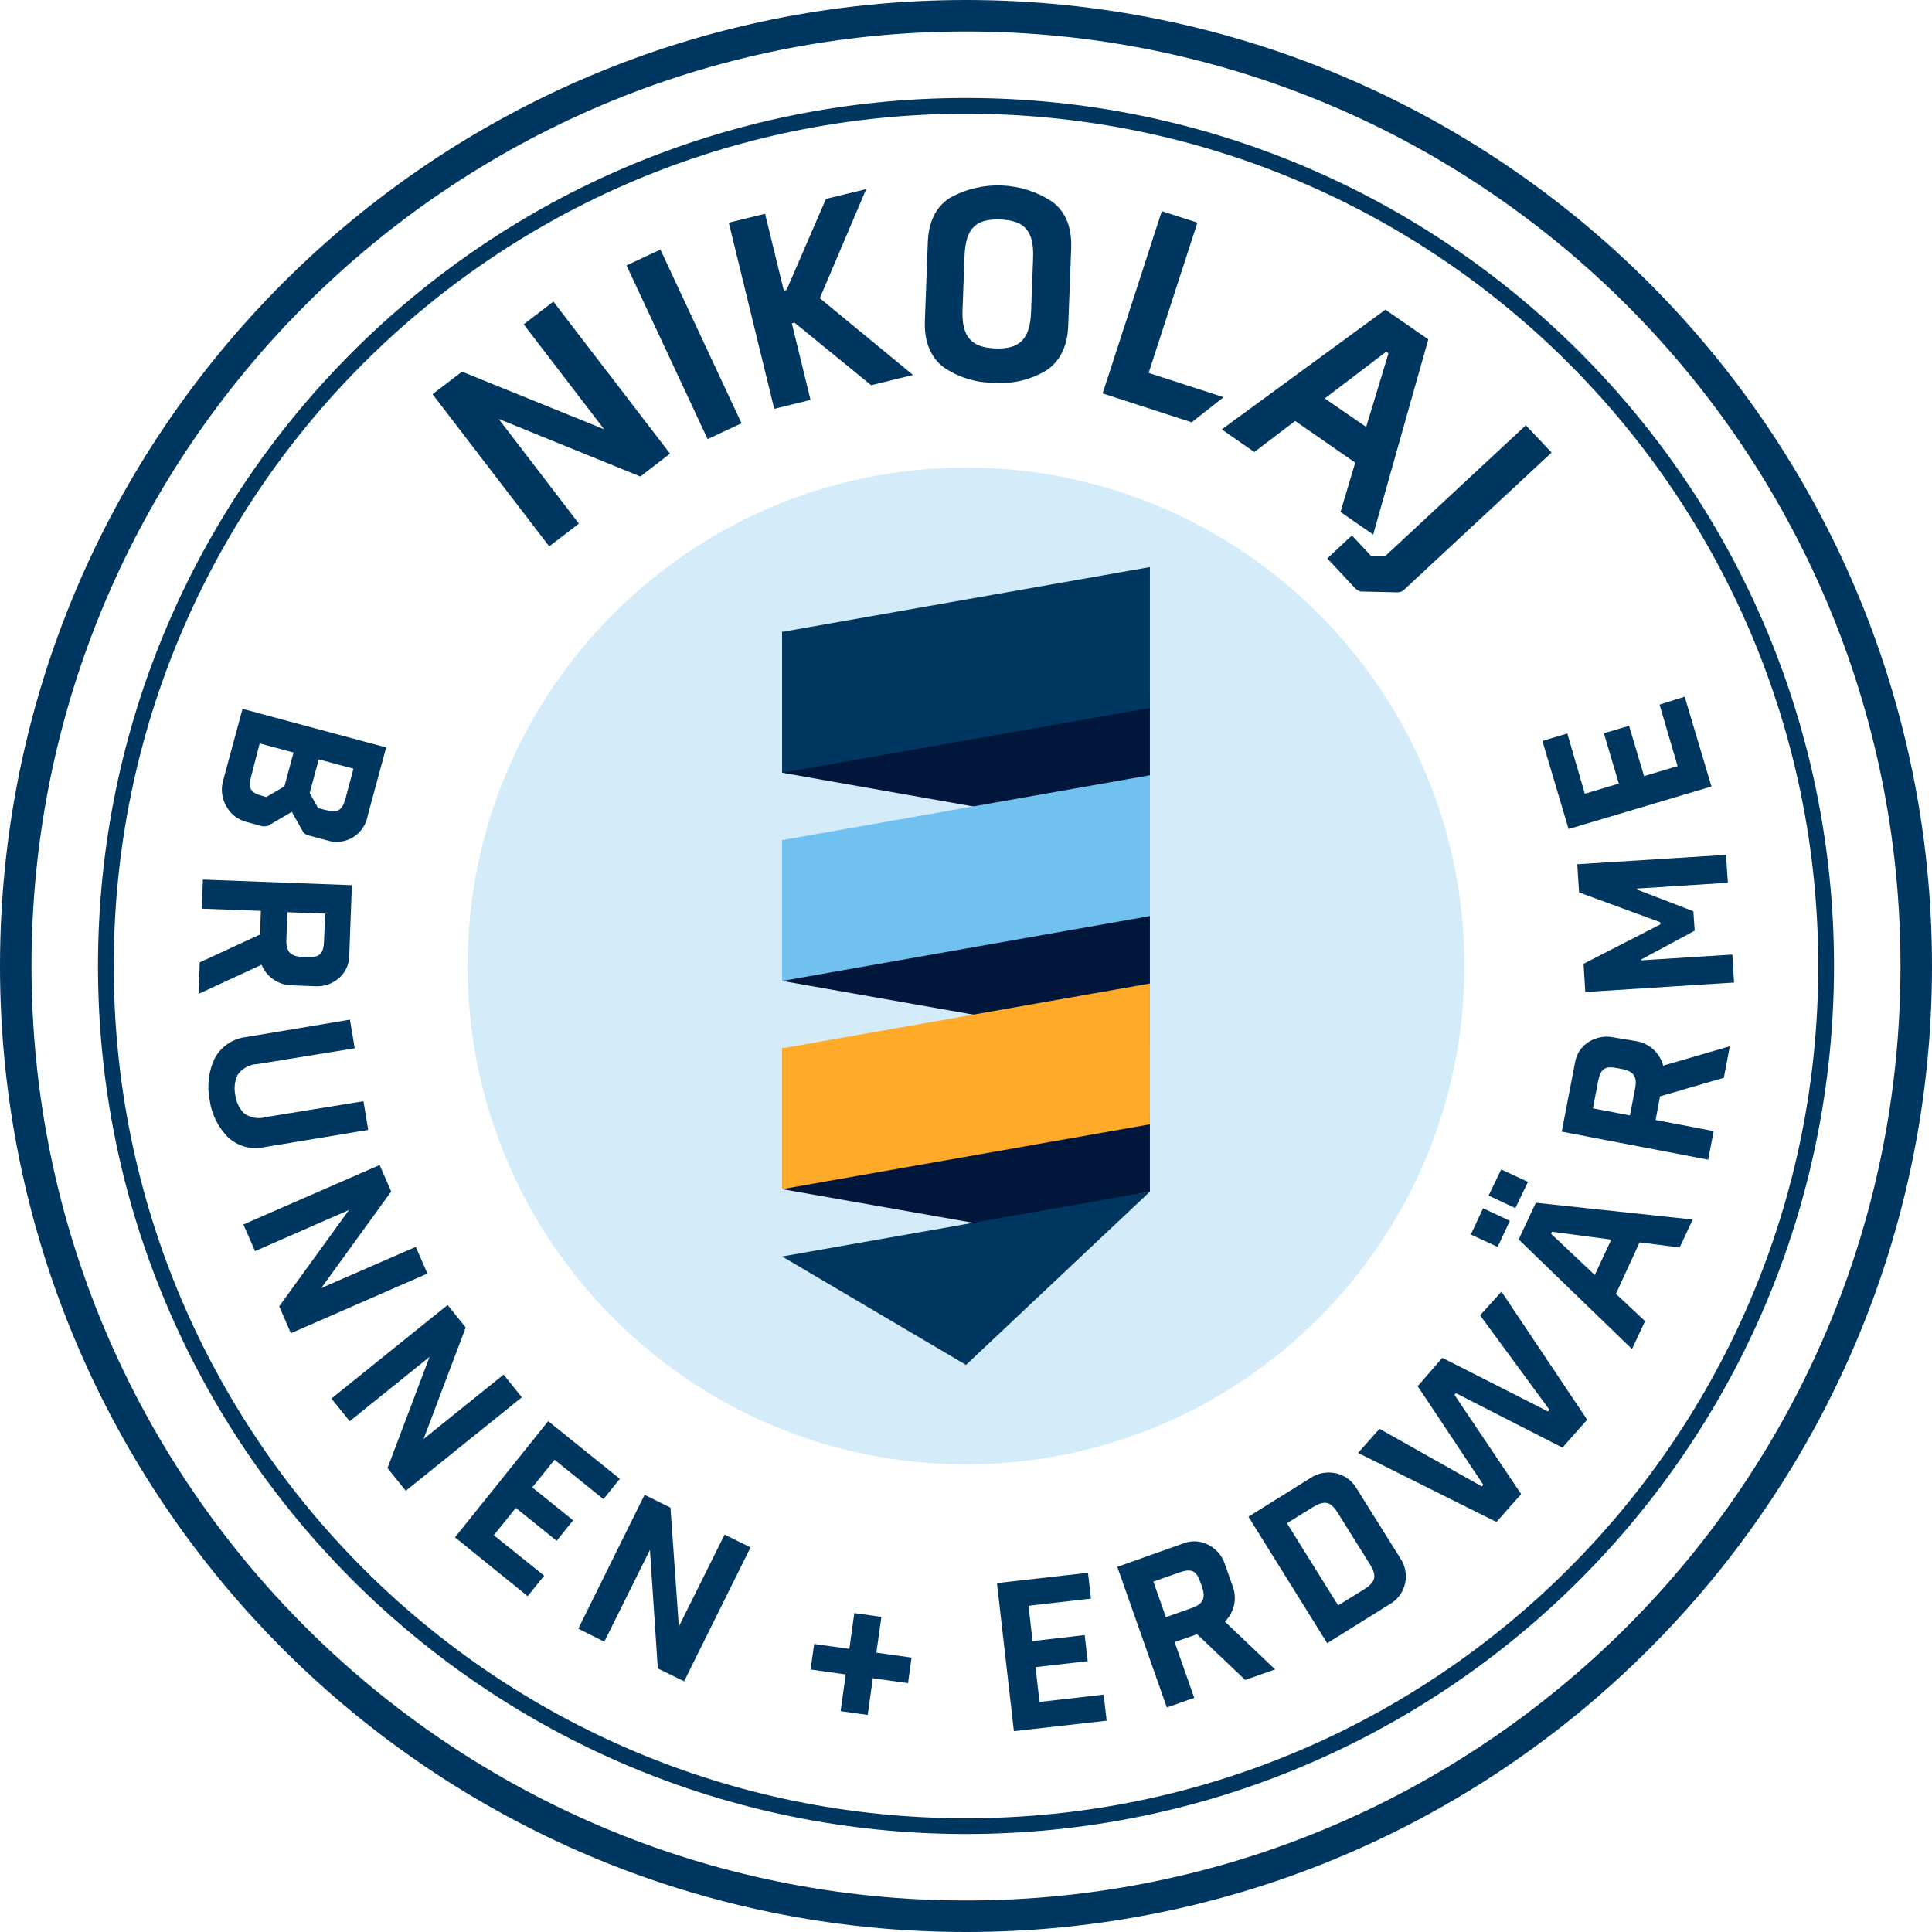
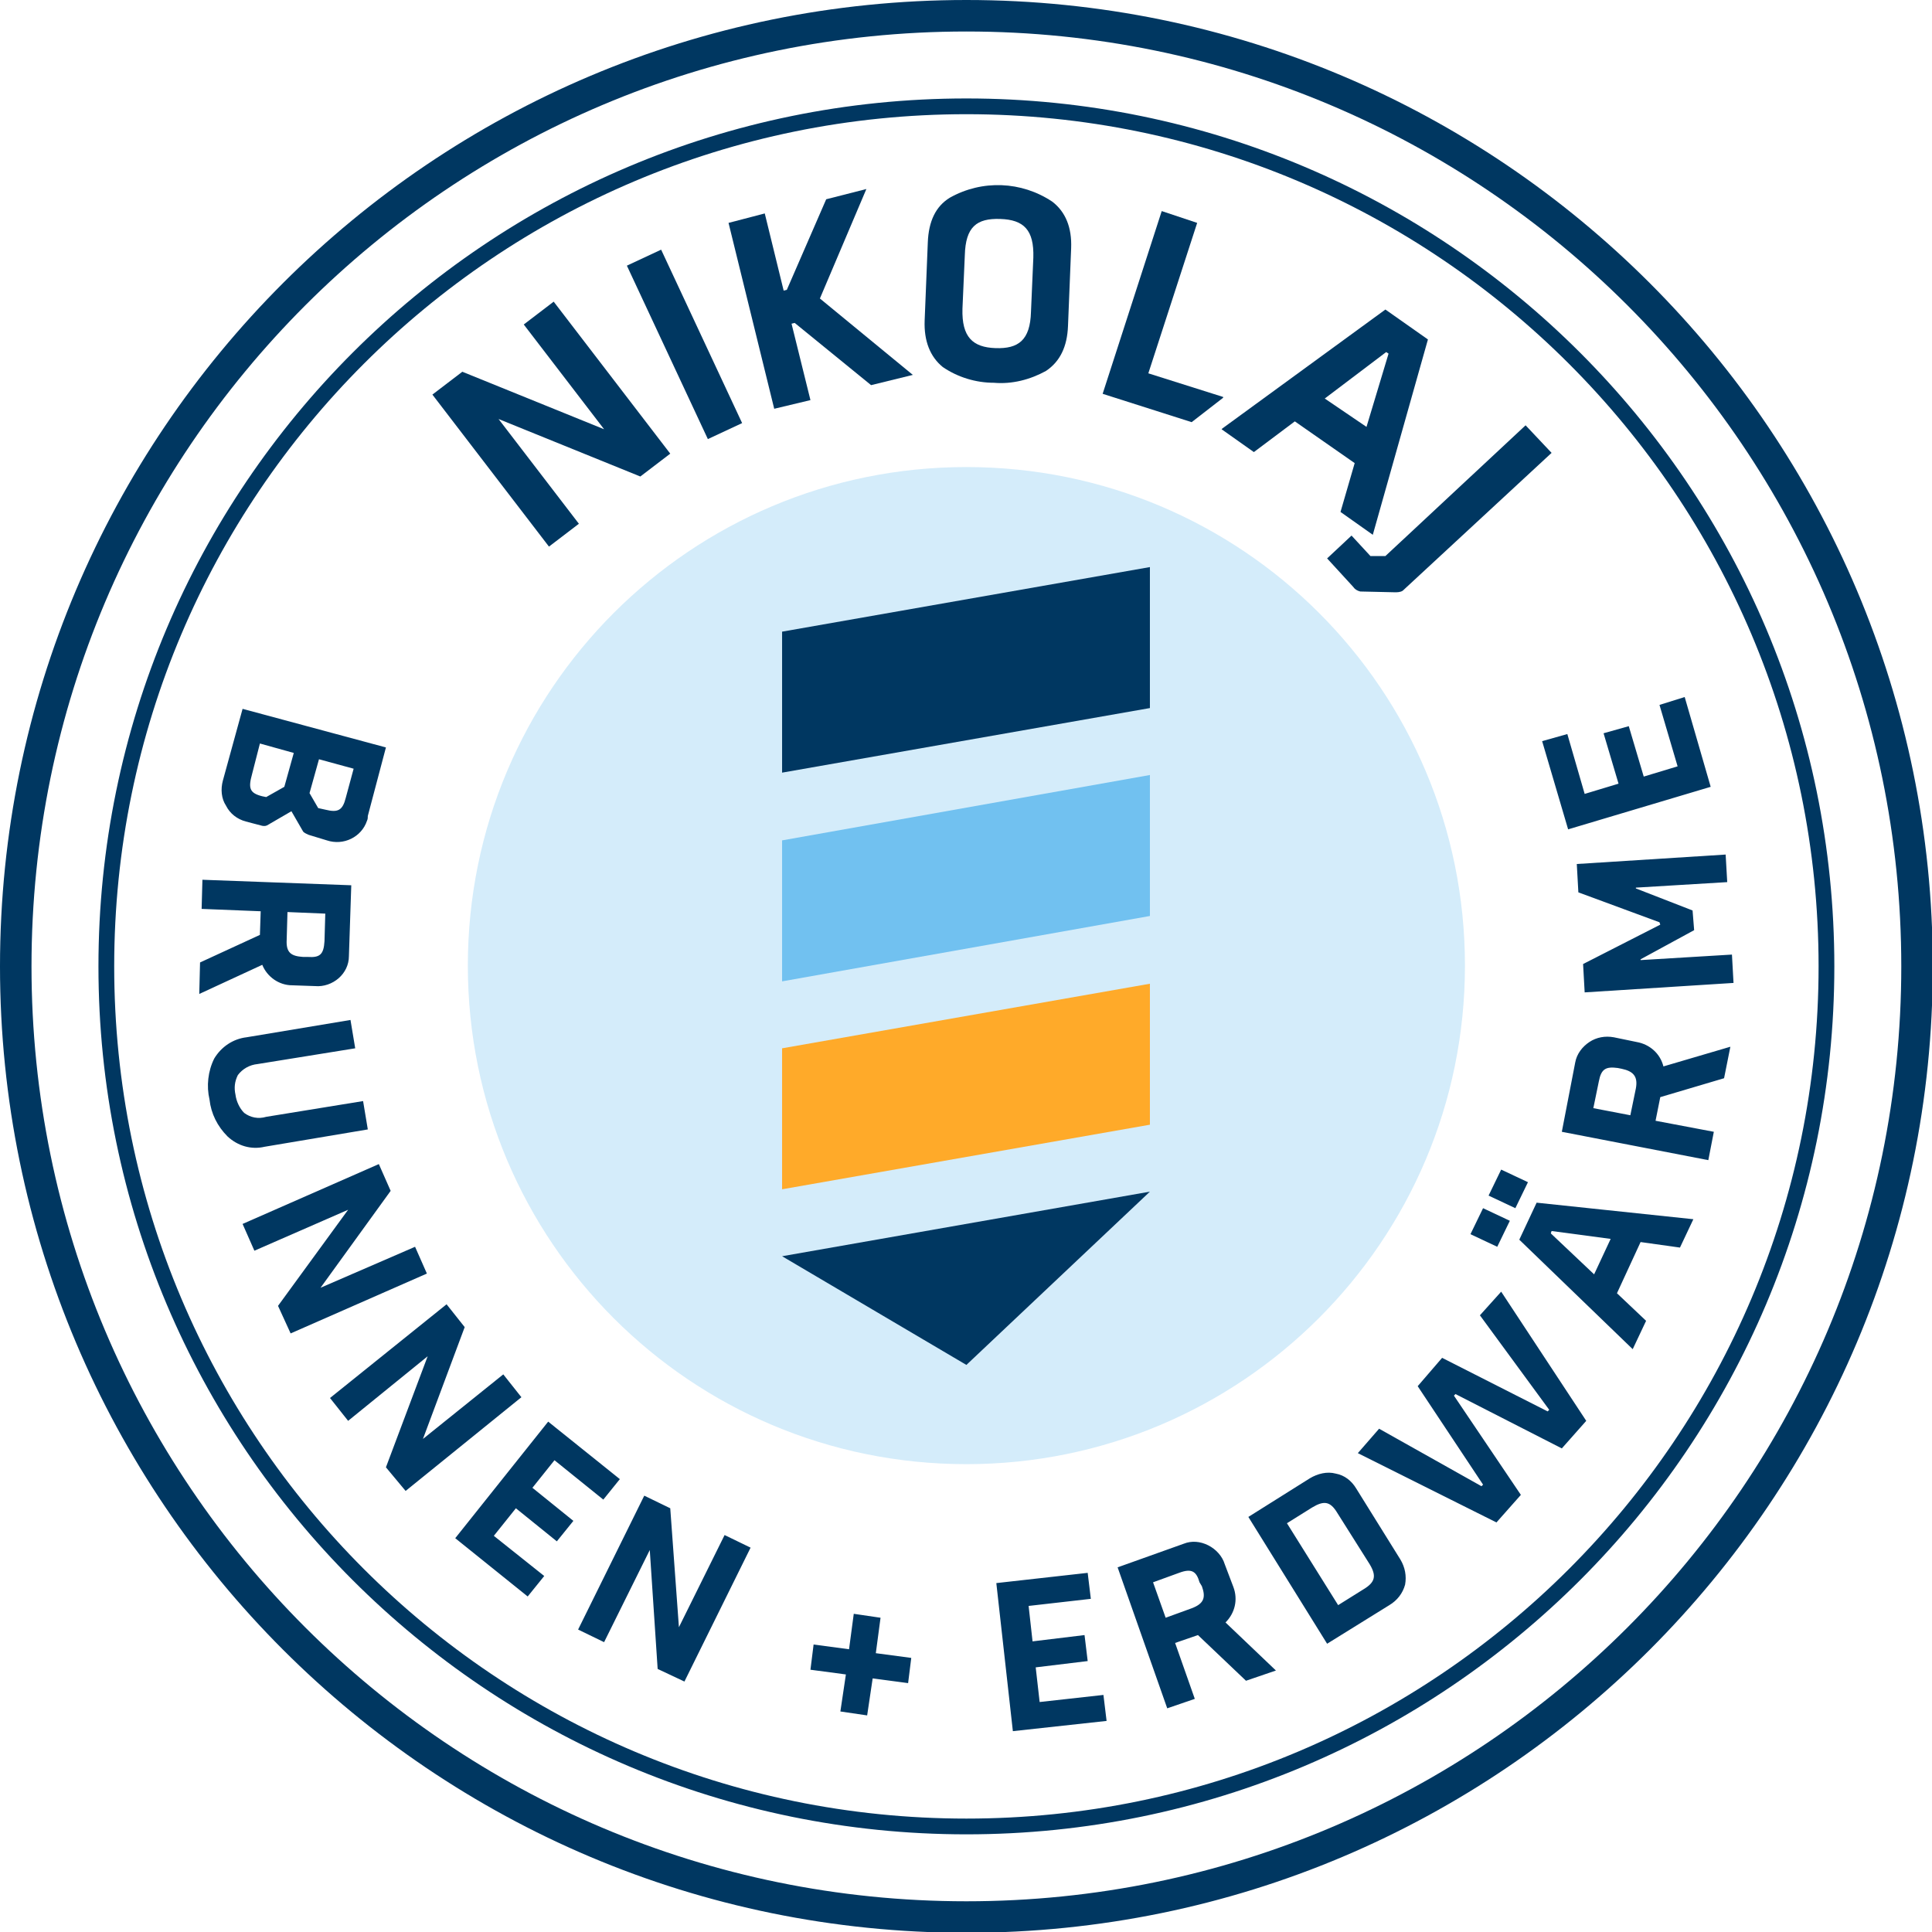
- <svg xmlns="http://www.w3.org/2000/svg" id="Ebene_1" data-name="Ebene 1" viewBox="0 0 245.3 245.3">
-   <defs>
-     <style>.cls-1{fill:#d4ecfa;}.cls-2{fill:#00173b;}.cls-3{fill:#003761;}.cls-4{fill:#71c1f0;}.cls-5{fill:#ffaa29;}.cls-6,.cls-7{fill:none;stroke:#003761;}.cls-6{stroke-width:2px;}.cls-7{stroke-width:4px;}</style>
-   </defs>
-   <path class="cls-1" d="M122.65,185.93a63.28,63.28,0,1,0-63.28-63.28,63.28,63.28,0,0,0,63.28,63.28" />
-   <polygon class="cls-2" points="99.3 98.11 146 106.35 146 88.47 99.3 80.23 99.3 98.11" />
-   <polygon class="cls-2" points="99.3 124.54 146 132.78 146 114.9 99.3 106.66 99.3 124.54" />
-   <polygon class="cls-2" points="99.3 133.1 99.3 150.98 126.25 155.73 146 151.28 146 141.34 99.3 133.1" />
-   <polygon class="cls-3" points="99.3 80.23 146 72 146 89.88 99.3 98.11 99.3 80.23" />
-   <polygon class="cls-4" points="99.3 106.67 146 98.43 146 116.31 99.3 124.55 99.3 106.67" />
-   <polygon class="cls-5" points="99.3 133.1 146 124.87 146 142.75 99.3 150.98 99.3 133.1" />
-   <polygon class="cls-3" points="99.3 159.53 146 151.3 122.65 173.3 99.3 159.53" />
-   <circle class="cls-6" cx="122.65" cy="122.65" r="109.21" />
-   <circle class="cls-7" cx="122.65" cy="122.65" r="120.65" />
-   <path class="cls-3" d="M213.9,88.46l-3.19,1L213,97.27l-4.26,1.27-1.9-6.39-3.2.95,1.9,6.39-4.32,1.29L199,93.13l-3.17.94,3.33,11.19,18.14-5.4Zm-3.09,28.91-9.75,5,.22,3.58,18.89-1.2-.22-3.55-11.57.73v-.11l6.79-3.65L215,115.7l-7.19-2.77v-.11l11.57-.74-.23-3.54-18.89,1.19.23,3.58,10.31,3.78Zm-4.95,18.34c1.43.28,2.06.85,1.75,2.47l-.66,3.44-4.7-.9.66-3.44c.32-1.65.94-1.95,2.35-1.68Zm-1-4a4.2,4.2,0,0,0-3.13.57,3.78,3.78,0,0,0-1.75,2.6l-1.69,8.8,18.59,3.56.7-3.63-7.37-1.41.56-3,8.1-2.36.76-4-8.46,2.46a4.24,4.24,0,0,0-3.37-3.1ZM194,150.06l-3.4-1.58L189,151.8l3.4,1.59ZM191.7,155l-3.4-1.59-1.55,3.33,3.4,1.58Zm5.23,1.64.12-.25,7.53,1-2.1,4.49Zm16.33,1.75,1.66-3.55L195,152.71l-2.18,4.66,14.39,13.92,1.66-3.55-3.7-3.46,3-6.54Zm-24.93,30.13-.18.21-13-7.32-2.72,3.06L190,193.24l3.14-3.54-8.47-12.6.19-.21,13.52,6.91,3.14-3.54L190.64,164,187.92,167l8.81,12-.18.21-13.42-6.81L180,176Zm-14.39,10.1c.93,1.5.72,2.26-.8,3.21l-3.24,2-6.5-10.43,3.23-2c1.52-.94,2.3-.81,3.23.69Zm-1.71-9.66a4,4,0,0,0-2.61-1.9,4.17,4.17,0,0,0-3.27.62l-7.84,4.89,10,16.06,7.89-4.92a4.08,4.08,0,0,0,2-2.65,4.13,4.13,0,0,0-.58-3.17Zm-19.64,12.44c.48,1.38.3,2.21-1.26,2.76l-3.3,1.17-1.59-4.52,3.3-1.16c1.59-.56,2.17-.17,2.64,1.17Zm2.92-2.83a4.19,4.19,0,0,0-2.07-2.42,3.8,3.8,0,0,0-3.13-.21l-8.45,3,6.29,17.85,3.48-1.22-2.49-7.08,2.85-1,6.11,5.81,3.8-1.34-6.38-6.07a4.21,4.21,0,0,0,1-4.47Zm-15,19.9-.38-3.31-8.15.93-.5-4.42,6.62-.76-.38-3.31-6.62.76-.51-4.48,7.93-.91-.38-3.28L126.58,201l2.15,18.8Zm-25.22-4.77.45-3.24-4.47-.63.64-4.54-3.44-.48-.63,4.54-4.47-.62-.45,3.24,4.46.63-.65,4.66,3.44.48.65-4.66Zm-28.43-.23,8.43-17L92,194.84l-5.81,11.68-1.06-15.1-3.29-1.63-8.42,17,3.31,1.65,5.79-11.66,1,15.06ZM67,202.66l2.09-2.6-6.39-5.14,2.79-3.47,5.19,4.18,2.09-2.6-5.19-4.18,2.83-3.51,6.21,5,2.08-2.58-9.1-7.32L57.77,195.19ZM51.52,189.28l14.74-11.87-2.32-2.88-10.16,8.18,5.35-14.16-2.3-2.86L42.08,177.57l2.32,2.88,10.14-8.17L49.2,186.4Zm-14.59-20,17.34-7.58-1.48-3.39-12,5.23,8.88-12.26-1.47-3.36L30.9,155.47l1.48,3.38,11.93-5.22-8.86,12.23Zm-5.62-37.62a5.23,5.23,0,0,0-4.06,2.72,8.55,8.55,0,0,0-.64,5.24,8.39,8.39,0,0,0,2.29,4.73,5.17,5.17,0,0,0,4.73,1.29l13.12-2.18-.6-3.64-12.35,2a3.21,3.21,0,0,1-2.84-.49A4,4,0,0,1,29.87,139a4,4,0,0,1,.3-2.52,3.19,3.19,0,0,1,2.52-1.38l12.35-2-.61-3.64Zm7.15-10.16c-1.45-.06-2.16-.53-2.1-2.18l.13-3.5,4.79.18-.14,3.5c-.06,1.68-.64,2.08-2.06,2ZM40,125.22a4.2,4.2,0,0,0,3-1,3.77,3.77,0,0,0,1.34-2.83l.34-9-18.92-.71-.14,3.69,7.5.28-.11,3-7.65,3.54-.15,4,8-3.7A4.21,4.21,0,0,0,37,125.1Zm-6.7-24.17c-1.62-.44-1.82-1-1.33-2.79l1-3.87,4.3,1.16-1.16,4.3-2.31,1.35Zm7.09,1.55-1.07-1.92,1.15-4.27,4.41,1.19-1,3.73c-.44,1.62-1,1.93-2.64,1.49Zm1.1,4.09a4,4,0,0,0,5.2-3.14l2.34-8.65L30.79,90l-2.46,9.11a4.17,4.17,0,0,0,.4,3.24,4,4,0,0,0,2.53,2l1.89.52a1.75,1.75,0,0,0,.83,0l3.07-1.79,1.49,2.64a1.59,1.59,0,0,0,.74.38Z" />
-   <rect class="cls-3" x="84.47" y="31.55" width="4.75" height="24.34" transform="translate(-10.34 40.85) rotate(-25.03)" />
-   <polygon class="cls-3" points="66.49 41.18 76.7 54.5 58.66 47.19 54.92 50.05 69.73 69.37 73.5 66.48 63.31 53.19 81.3 60.5 85.07 57.6 70.26 38.29 66.49 41.18" />
-   <polygon class="cls-3" points="109.98 24.01 104.87 25.25 99.87 36.81 99.52 36.9 97.14 27.14 92.53 28.27 98.3 51.91 102.91 50.78 100.54 41.06 100.89 40.98 110.61 48.91 115.92 47.61 104.09 37.86 109.98 24.01" />
-   <path class="cls-3" d="M170.2,65l4.15,2.87,7-24.78-5.45-3.77L155.22,54.45l-.09.08,4.13,2.86,5.18-3.94,7.63,5.29Zm-2-14.41L176,44.66l.29.21-2.83,9.34Z" />
-   <path class="cls-3" d="M193.73,54,175.92,70.56l-1.86,0-2.41-2.58-3.13,2.92,3.34,3.58a2.09,2.09,0,0,0,.86.62l4.38.1a1.83,1.83,0,0,0,1-.16L197,57.46Z" />
-   <polygon class="cls-3" points="155.31 50.47 155.32 50.42 145.84 47.35 152.03 28.27 147.51 26.81 140 49.95 151.3 53.62 155.31 50.47" />
-   <path class="cls-3" d="M133.61,25.62a12.52,12.52,0,0,0-13-.5c-1.77,1.13-2.71,3-2.81,5.66l-.37,9.93c-.1,2.63.69,4.6,2.33,5.89a11.35,11.35,0,0,0,6.48,2,11.16,11.16,0,0,0,6.58-1.55c1.77-1.16,2.71-3.07,2.81-5.7l.38-9.93C136.08,28.85,135.29,26.87,133.61,25.62Zm-2.7,14c-.13,3.56-1.55,4.73-4.53,4.62s-4.31-1.39-4.17-4.95l.26-6.84c.13-3.56,1.54-4.69,4.53-4.58s4.31,1.35,4.17,4.91Z" />
+ <svg xmlns="http://www.w3.org/2000/svg" version="1.1" id="Ebene_1" x="0px" y="0px" viewBox="0 0 245.3 245.3" style="enable-background:new 0 0 245.3 245.3;" xml:space="preserve">
+   <style type="text/css">
+ 	.st0{fill:#D4ECFA;}
+ 	.st1{fill:#003761;}
+ 	.st2{fill:#71C1F0;}
+ 	.st3{fill:#FFAA29;}
+ 	.st4{fill:none;stroke:#003761;stroke-width:2;}
+ 	.st5{fill:none;stroke:#003761;stroke-width:4;}
+ </style>
+   <path class="st0" d="M122.7,185.9c34.9,0,63.3-28.3,63.3-63.3s-28.3-63.3-63.3-63.3s-63.3,28.3-63.3,63.3S87.7,185.9,122.7,185.9  L122.7,185.9" />
+   <polygon class="st0" points="99.3,98.1 146,106.4 146,88.5 99.3,80.2 " />
+   <polygon class="st0" points="99.3,124.5 146,132.8 146,114.9 99.3,106.7 " />
+   <polygon class="st0" points="99.3,133.1 99.3,151 126.3,155.7 146,151.3 146,141.3 " />
+   <polygon class="st1" points="99.3,80.2 146,72 146,89.9 99.3,98.1 " />
+   <polygon class="st2" points="99.3,106.7 146,98.4 146,116.3 99.3,124.6 " />
+   <polygon class="st3" points="99.3,133.1 146,124.9 146,142.8 99.3,151 " />
+   <polygon class="st1" points="99.3,159.5 146,151.3 122.7,173.3 " />
+   <circle class="st4" cx="122.7" cy="122.7" r="109.2" />
+   <circle class="st5" cx="122.7" cy="122.7" r="120.7" />
+   <path class="st1" d="M213.9,88.5l-3.2,1l2.3,7.8l-4.3,1.3l-1.9-6.4l-3.2,0.9l1.9,6.4l-4.3,1.3l-2.2-7.6l-3.2,0.9l3.3,11.2l18.1-5.4  L213.9,88.5z M210.8,117.4l-9.8,5l0.2,3.6l18.9-1.2l-0.2-3.6l-11.6,0.7v-0.1l6.8-3.7l-0.2-2.5l-7.2-2.8v-0.1l11.6-0.7l-0.2-3.5  l-18.9,1.2l0.2,3.6l10.3,3.8L210.8,117.4z M205.9,135.7c1.4,0.3,2.1,0.9,1.8,2.5l-0.7,3.4l-4.7-0.9l0.7-3.4c0.3-1.6,0.9-1.9,2.4-1.7  L205.9,135.7z M204.9,131.7c-1.1-0.2-2.2,0-3.1,0.6c-0.9,0.6-1.6,1.5-1.8,2.6l-1.7,8.8l18.6,3.6l0.7-3.6l-7.4-1.4l0.6-3l8.1-2.4  l0.8-4l-8.5,2.5c-0.4-1.6-1.7-2.8-3.4-3.1L204.9,131.7z M194,150.1l-3.4-1.6l-1.6,3.3l3.4,1.6L194,150.1z M191.7,155l-3.4-1.6  l-1.6,3.3l3.4,1.6L191.7,155z M196.9,156.6l0.1-0.3l7.5,1l-2.1,4.5L196.9,156.6z M213.3,158.4l1.7-3.6l-19.9-2.1l-2.2,4.7l14.4,13.9  l1.7-3.6l-3.7-3.5l3-6.5L213.3,158.4z M188.3,188.5l-0.2,0.2l-13-7.3l-2.7,3.1l17.6,8.8l3.1-3.5l-8.5-12.6l0.2-0.2l13.5,6.9l3.1-3.5  L190.6,164l-2.7,3l8.8,12l-0.2,0.2l-13.4-6.8L180,176L188.3,188.5z M173.9,198.6c0.9,1.5,0.7,2.3-0.8,3.2l-3.2,2l-6.5-10.4l3.2-2  c1.5-0.9,2.3-0.8,3.2,0.7L173.9,198.6z M172.2,189c-0.6-1-1.5-1.7-2.6-1.9c-1.1-0.3-2.3,0-3.3,0.6l-7.8,4.9l10,16.1l7.9-4.9  c1-0.6,1.7-1.5,2-2.6c0.2-1.1,0-2.2-0.6-3.2L172.2,189z M152.6,201.4c0.5,1.4,0.3,2.2-1.3,2.8l-3.3,1.2l-1.6-4.5l3.3-1.2  c1.6-0.6,2.2-0.2,2.6,1.2L152.6,201.4z M155.5,198.6c-0.3-1-1.1-1.9-2.1-2.4c-1-0.5-2.1-0.6-3.1-0.2l-8.4,3l6.3,17.9l3.5-1.2  l-2.5-7.1l2.9-1l6.1,5.8l3.8-1.3l-6.4-6.1c1.2-1.2,1.6-2.9,1-4.5L155.5,198.6z M140.5,218.5l-0.4-3.3l-8.1,0.9l-0.5-4.4l6.6-0.8  l-0.4-3.3l-6.6,0.8l-0.5-4.5l7.9-0.9l-0.4-3.3l-11.6,1.3l2.1,18.8L140.5,218.5z M115.3,213.7l0.4-3.2l-4.5-0.6l0.6-4.5l-3.4-0.5  l-0.6,4.5l-4.5-0.6l-0.4,3.2l4.5,0.6l-0.7,4.7l3.4,0.5l0.7-4.7L115.3,213.7z M86.9,213.5l8.4-17l-3.3-1.6l-5.8,11.7l-1.1-15.1  l-3.3-1.6l-8.4,17l3.3,1.6l5.8-11.7l1,15.1L86.9,213.5z M67,202.7l2.1-2.6l-6.4-5.1l2.8-3.5l5.2,4.2l2.1-2.6l-5.2-4.2l2.8-3.5l6.2,5  l2.1-2.6l-9.1-7.3l-11.8,14.8L67,202.7z M51.5,189.3l14.7-11.9l-2.3-2.9l-10.2,8.2l5.3-14.2l-2.3-2.9l-14.8,11.9l2.3,2.9l10.1-8.2  l-5.3,14.1L51.5,189.3z M36.9,169.3l17.3-7.6l-1.5-3.4l-12,5.2l8.9-12.3l-1.5-3.4l-17.3,7.6l1.5,3.4l11.9-5.2l-8.9,12.2L36.9,169.3z   M31.3,131.7c-1.7,0.2-3.2,1.2-4.1,2.7c-0.8,1.6-1,3.5-0.6,5.2c0.2,1.8,1,3.4,2.3,4.7c1.3,1.2,3,1.7,4.7,1.3l13.1-2.2l-0.6-3.6  l-12.3,2c-1,0.3-2,0.1-2.8-0.5c-0.6-0.6-1-1.5-1.1-2.3c-0.2-0.9-0.1-1.7,0.3-2.5c0.6-0.8,1.5-1.3,2.5-1.4l12.4-2l-0.6-3.6  L31.3,131.7z M38.5,121.5c-1.5-0.1-2.2-0.5-2.1-2.2l0.1-3.5l4.8,0.2l-0.1,3.5c-0.1,1.7-0.6,2.1-2.1,2H38.5z M40,125.2  c1.1,0.1,2.2-0.3,3-1c0.8-0.7,1.3-1.7,1.3-2.8l0.3-9l-18.9-0.7l-0.1,3.7l7.5,0.3l-0.1,3l-7.6,3.5l-0.1,4l8-3.7  c0.6,1.5,2.1,2.6,3.8,2.6L40,125.2z M33.3,101.1c-1.6-0.4-1.8-1-1.3-2.8l1-3.9l4.3,1.2l-1.2,4.3l-2.3,1.3L33.3,101.1z M40.4,102.6  l-1.1-1.9l1.2-4.3l4.4,1.2l-1,3.7c-0.4,1.6-1,1.9-2.6,1.5L40.4,102.6z M41.5,106.7c2.1,0.7,4.4-0.4,5.1-2.5c0.1-0.2,0.1-0.4,0.1-0.6  l2.3-8.7L30.8,90l-2.5,9.1c-0.3,1.1-0.2,2.3,0.4,3.2c0.5,1,1.4,1.7,2.5,2l1.9,0.5c0.3,0.1,0.6,0.1,0.8,0l3.1-1.8l1.5,2.6  c0.2,0.2,0.5,0.3,0.7,0.4L41.5,106.7z" />
+   <rect x="84.5" y="31.6" transform="matrix(0.9061 -0.4231 0.4231 0.9061 -10.3418 40.8502)" class="st1" width="4.8" height="24.3" />
+   <polygon class="st1" points="66.5,41.2 76.7,54.5 58.7,47.2 54.9,50.1 69.7,69.4 73.5,66.5 63.3,53.2 81.3,60.5 85.1,57.6   70.3,38.3 " />
+   <polygon class="st1" points="110,24 104.9,25.3 99.9,36.8 99.5,36.9 97.1,27.1 92.5,28.3 98.3,51.9 102.9,50.8 100.5,41.1 100.9,41   110.6,48.9 115.9,47.6 104.1,37.9 " />
+   <path class="st1" d="M170.2,65l4.1,2.9l7-24.8l-5.4-3.8l-20.7,15.1l-0.1,0.1l4.1,2.9l5.2-3.9l7.6,5.3L170.2,65z M168.2,50.6l7.8-5.9  l0.3,0.2l-2.8,9.3L168.2,50.6z" />
+   <path class="st1" d="M193.7,54l-17.8,16.6h-1.9l-2.4-2.6l-3.1,2.9l3.3,3.6c0.2,0.3,0.5,0.5,0.9,0.6l4.4,0.1c0.3,0,0.7,0,1-0.2  L197,57.5L193.7,54z" />
+   <polygon class="st1" points="155.3,50.5 155.3,50.4 145.8,47.4 152,28.3 147.5,26.8 140,50 151.3,53.6 " />
+   <path class="st1" d="M133.6,25.6c-3.9-2.6-8.9-2.8-13-0.5c-1.8,1.1-2.7,3-2.8,5.7l-0.4,9.9c-0.1,2.6,0.7,4.6,2.3,5.9  c1.9,1.3,4.2,2,6.5,2c2.3,0.2,4.6-0.4,6.6-1.5c1.8-1.2,2.7-3.1,2.8-5.7l0.4-9.9C136.1,28.9,135.3,26.9,133.6,25.6z M130.9,39.6  c-0.1,3.6-1.6,4.7-4.5,4.6s-4.3-1.4-4.2-5l0.3-6.8c0.1-3.6,1.5-4.7,4.5-4.6s4.3,1.4,4.2,4.9L130.9,39.6z" />
</svg>
